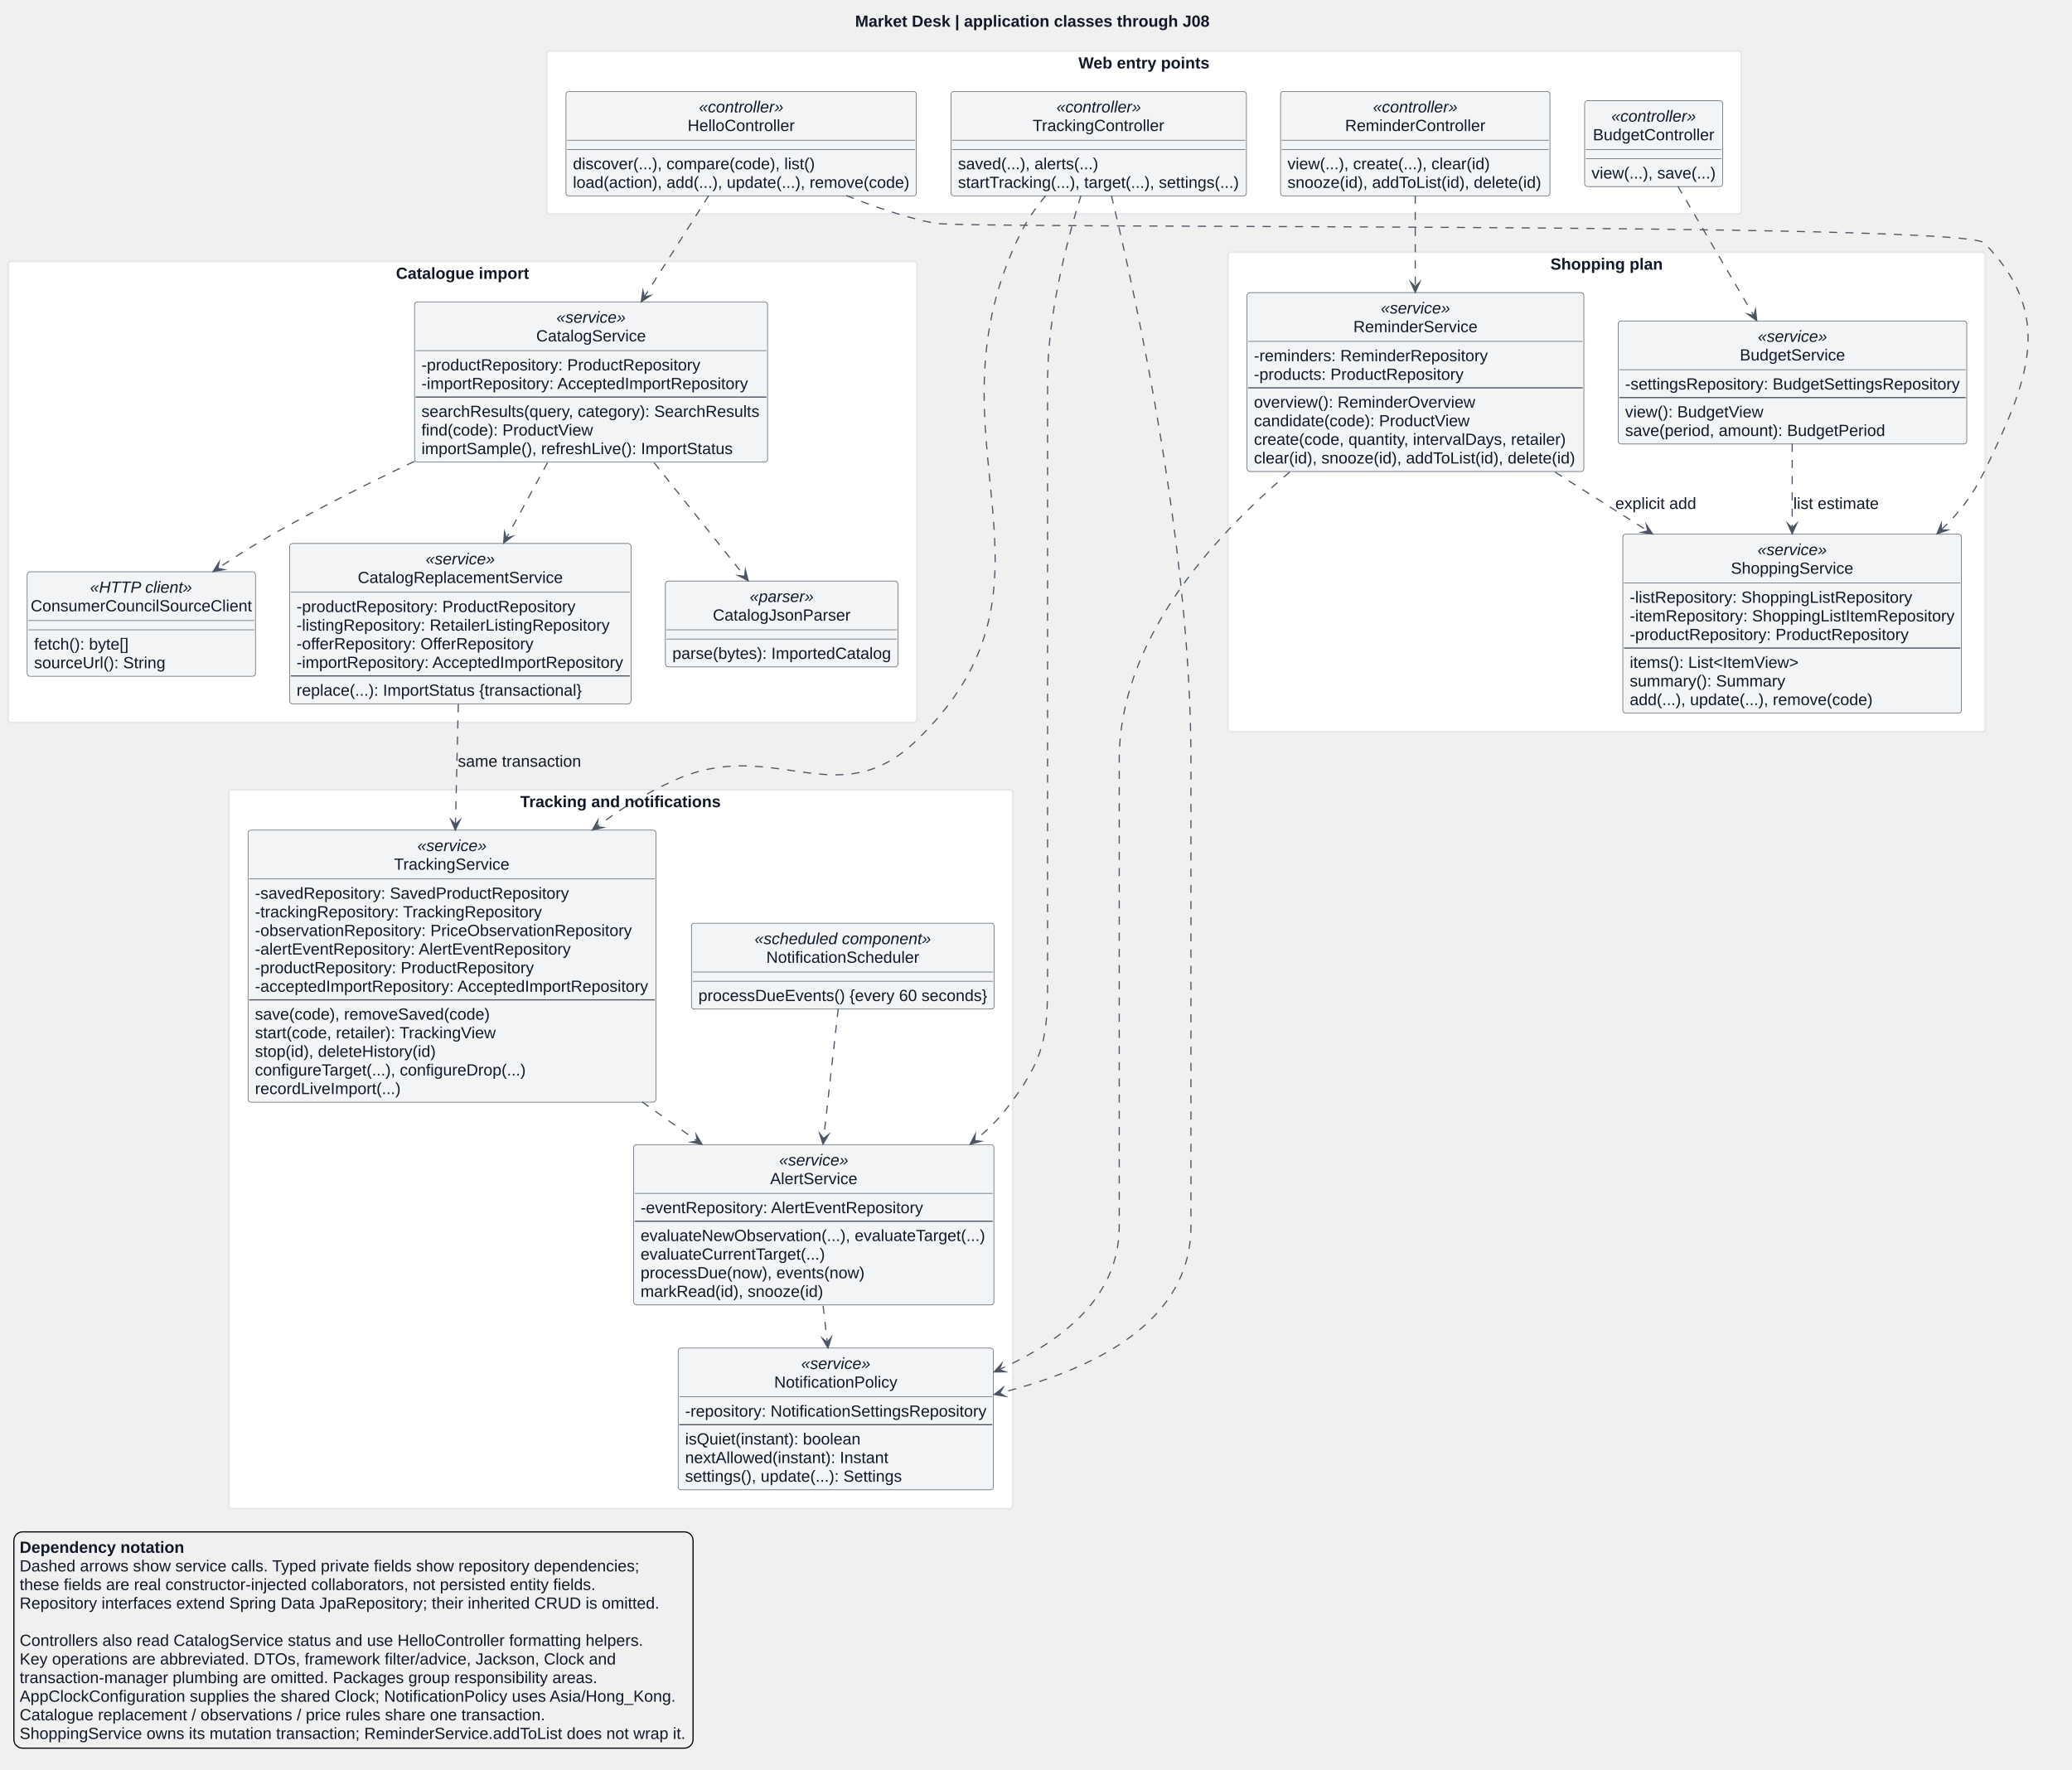
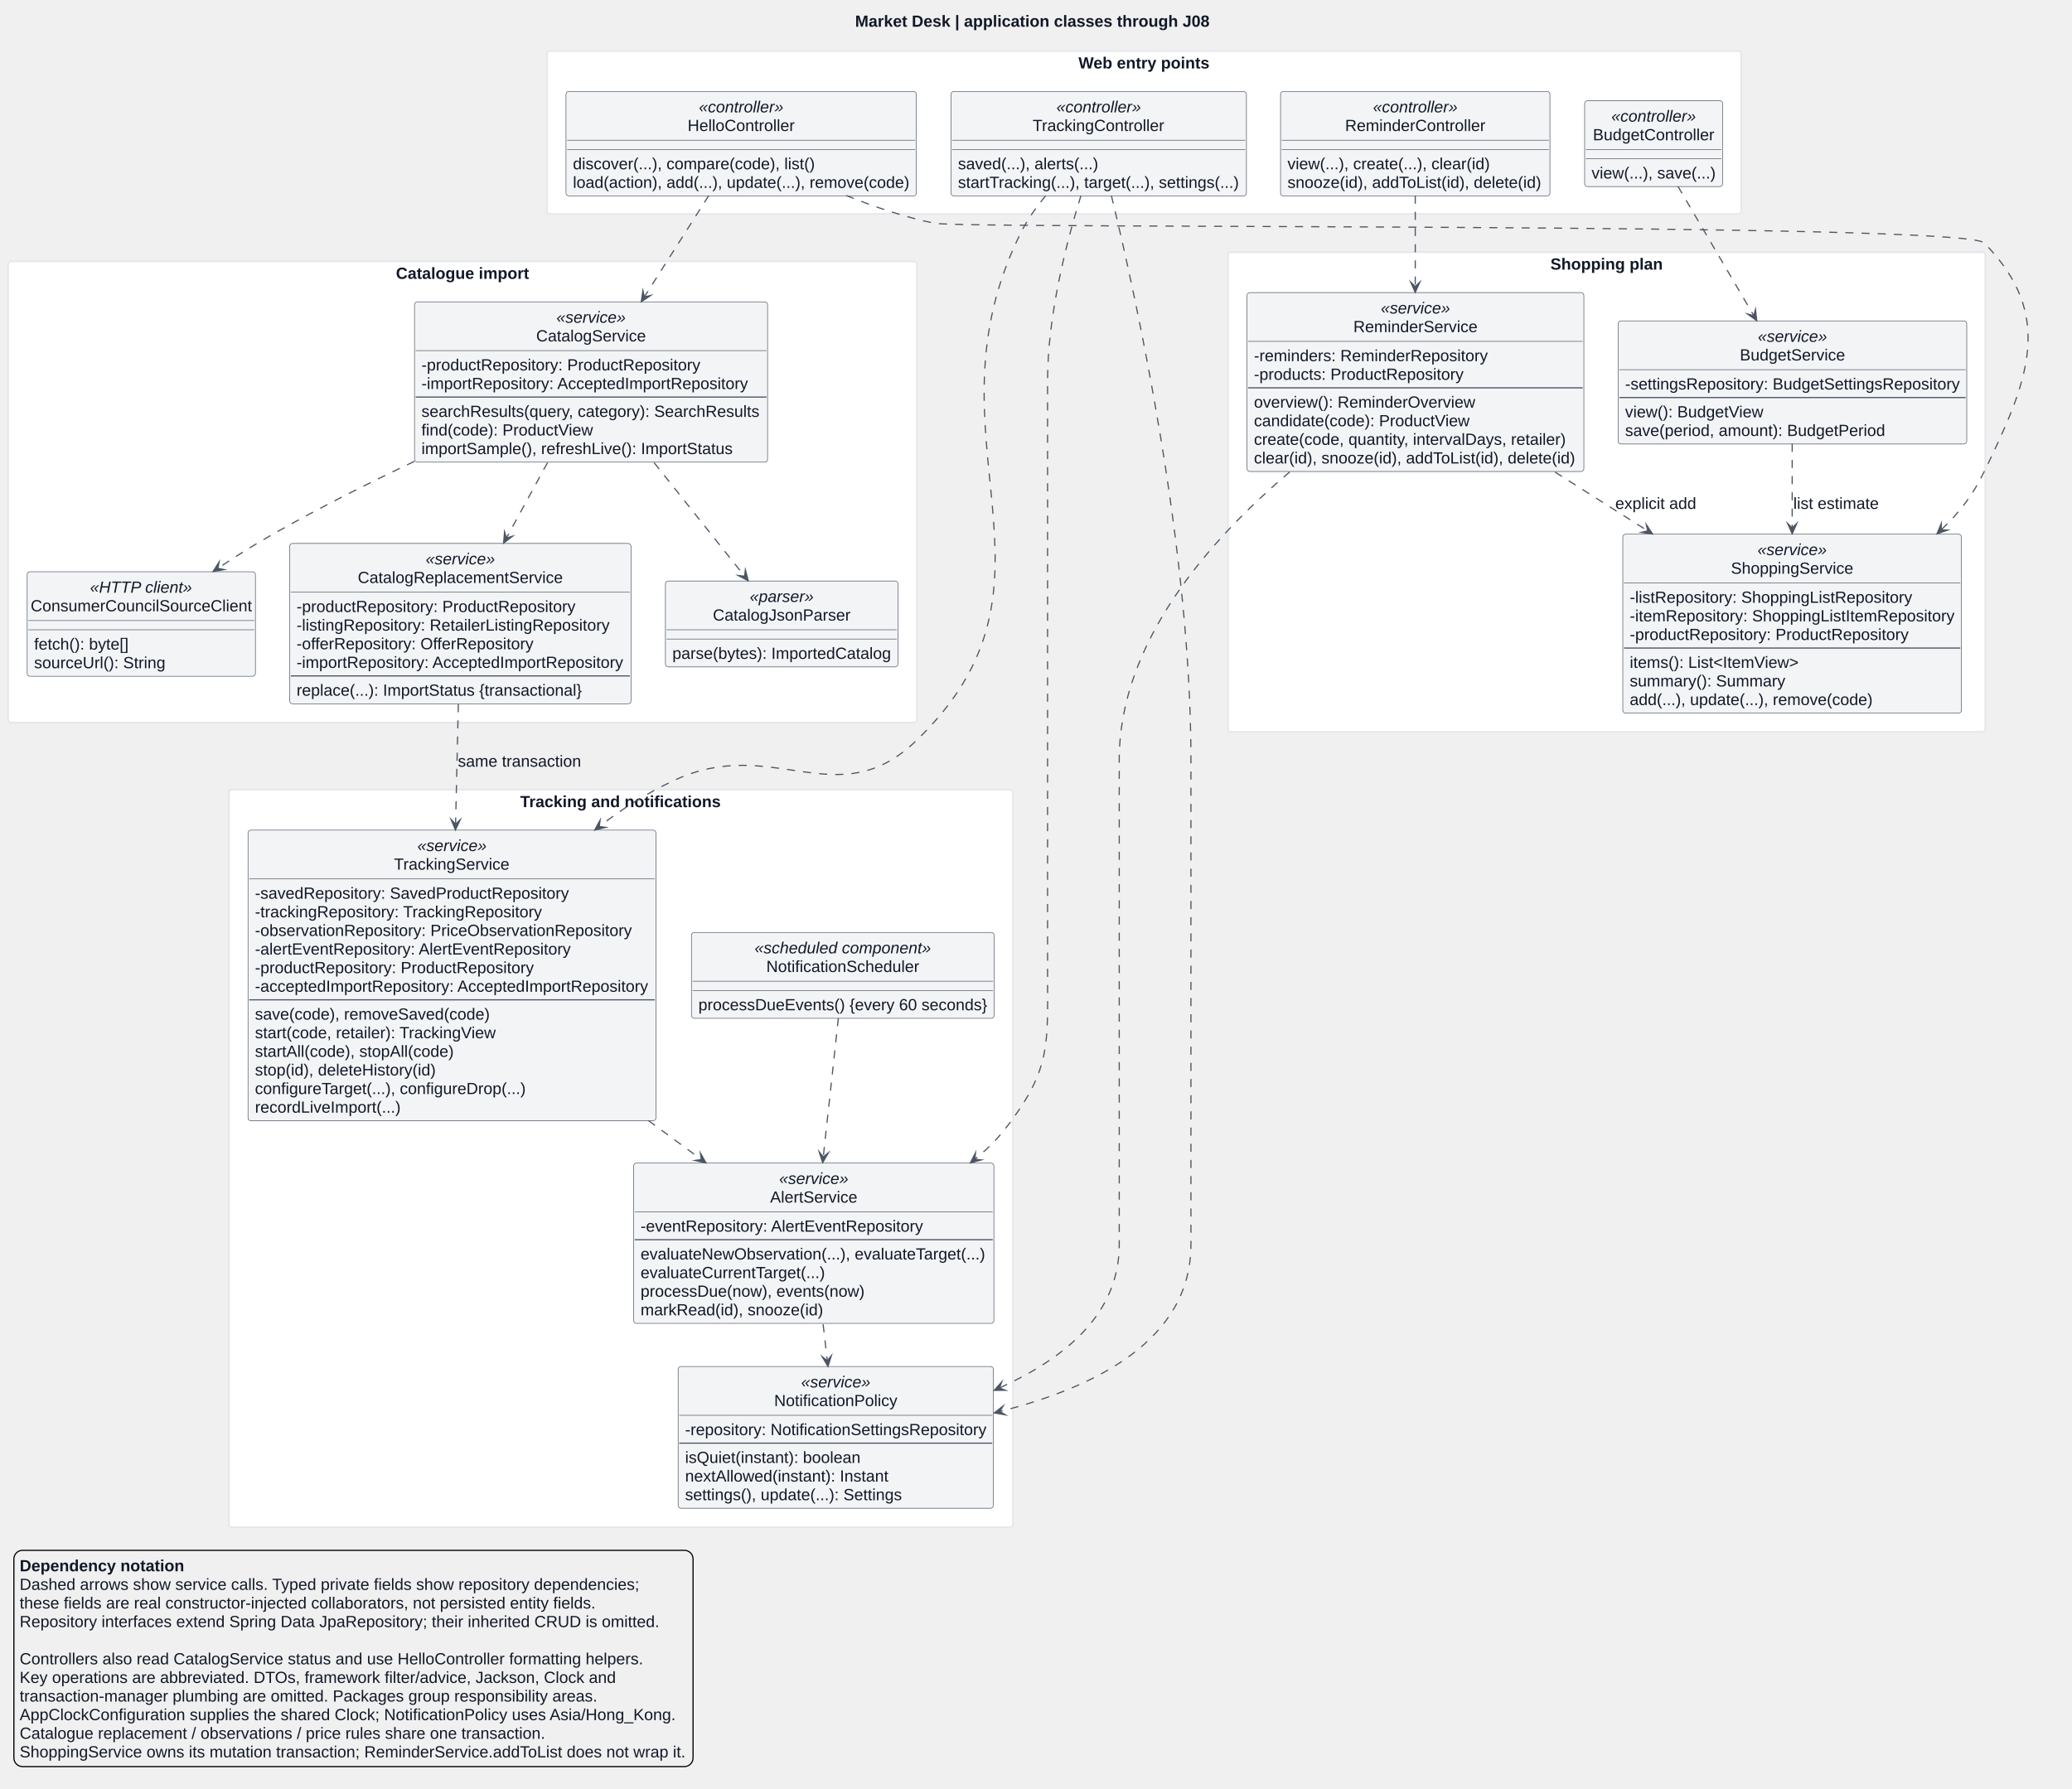
- <svg xmlns="http://www.w3.org/2000/svg" version="1.1" data-diagram-type="CLASS" style="width:1792px;height:1531px;background:#FFFFFF;" width="1792px" height="1531px" viewBox="0 0 1792 1531" zoomAndPan="magnify" preserveAspectRatio="none" contentStyleType="text/css">
+ <svg xmlns="http://www.w3.org/2000/svg" version="1.1" data-diagram-type="CLASS" style="width:1792px;height:1547px;background:#FFFFFF;" width="1792px" height="1547px" viewBox="0 0 1792 1547" zoomAndPan="magnify" preserveAspectRatio="none" contentStyleType="text/css">
  <defs />
  <g font-family="sans-serif" lengthAdjust="spacing">
    <g class="title" data-source-line="21">
      <text x="739.528" y="23.132" fill="#111827" font-size="14" textLength="306.585" font-weight="700" font-family="Arial">Market Desk | application classes through J08</text>
    </g>
    <g class="cluster" data-qualified-name="Web entry points" id="ent0001" data-source-line="23">
      <rect x="473" y="44.099" width="1033" height="141" fill="#FFF" style="stroke:#E5E7EB;stroke-width:1.5;" rx="2.5" ry="2.5" />
      <text x="932.721" y="59.23" fill="#111827" font-size="14" textLength="113.559" font-weight="700" font-family="Arial">Web entry points</text>
    </g>
    <g class="cluster" data-qualified-name="Catalogue import" id="ent0006" data-source-line="40">
      <rect x="7" y="226.099" width="786" height="399" fill="#FFF" style="stroke:#E5E7EB;stroke-width:1.5;" rx="2.5" ry="2.5" />
      <text x="342.441" y="241.23" fill="#111827" font-size="14" textLength="115.117" font-weight="700" font-family="Arial">Catalogue import</text>
    </g>
    <g class="cluster" data-qualified-name="Tracking and notifications" id="ent0011" data-source-line="65">
-       <rect x="198" y="683.099" width="678" height="622" fill="#FFF" style="stroke:#E5E7EB;stroke-width:1.5;" rx="2.5" ry="2.5" />
+       <rect x="198" y="683.099" width="678" height="638" fill="#FFF" style="stroke:#E5E7EB;stroke-width:1.5;" rx="2.5" ry="2.5" />
      <text x="449.879" y="698.23" fill="#111827" font-size="14" textLength="174.241" font-weight="700" font-family="Arial">Tracking and notifications</text>
    </g>
-     <g class="cluster" data-qualified-name="Shopping plan" id="ent0016" data-source-line="99">
+     <g class="cluster" data-qualified-name="Shopping plan" id="ent0016" data-source-line="100">
      <rect x="1062" y="218.099" width="655" height="415" fill="#FFF" style="stroke:#E5E7EB;stroke-width:1.5;" rx="2.5" ry="2.5" />
      <text x="1340.896" y="233.23" fill="#111827" font-size="14" textLength="97.207" font-weight="700" font-family="Arial">Shopping plan</text>
    </g>
    <g class="entity" data-qualified-name="Web entry points.HelloController" id="ent0002" data-source-line="24">
      <rect x="489.5" y="79.099" width="303.02" height="90.395" fill="#F3F4F6" style="stroke:#4B5563;stroke-width:0.5;" rx="2.5" ry="2.5" />
      <text x="604.434" y="97.23" fill="#111827" font-size="14" textLength="73.151" font-style="italic" font-family="Arial">«controller»</text>
      <text x="594.713" y="113.329" fill="#111827" font-size="14" textLength="92.593" font-family="Arial">HelloController</text>
      <line x1="490.5" y1="121.296" x2="791.52" y2="121.296" style="stroke:#4B5563;stroke-width:0.5;" />
      <line x1="490.5" y1="129.296" x2="791.52" y2="129.296" style="stroke:#4B5563;stroke-width:0.5;" />
      <text x="495.5" y="146.428" fill="#111827" font-size="14" textLength="209.269" font-family="Arial">discover(...), compare(code), list()</text>
      <text x="495.5" y="162.526" fill="#111827" font-size="14" textLength="291.02" font-family="Arial">load(action), add(...), update(...), remove(code)</text>
    </g>
    <g class="entity" data-qualified-name="Web entry points.TrackingController" id="ent0003" data-source-line="28">
      <rect x="822.5" y="79.099" width="255.496" height="90.395" fill="#F3F4F6" style="stroke:#4B5563;stroke-width:0.5;" rx="2.5" ry="2.5" />
      <text x="913.672" y="97.23" fill="#111827" font-size="14" textLength="73.151" font-style="italic" font-family="Arial">«controller»</text>
      <text x="893.062" y="113.329" fill="#111827" font-size="14" textLength="114.372" font-family="Arial">TrackingController</text>
      <line x1="823.5" y1="121.296" x2="1076.996" y2="121.296" style="stroke:#4B5563;stroke-width:0.5;" />
      <line x1="823.5" y1="129.296" x2="1076.996" y2="129.296" style="stroke:#4B5563;stroke-width:0.5;" />
      <text x="828.5" y="146.428" fill="#111827" font-size="14" textLength="121.358" font-family="Arial">saved(...), alerts(...)</text>
      <text x="828.5" y="162.526" fill="#111827" font-size="14" textLength="243.496" font-family="Arial">startTracking(...), target(...), settings(...)</text>
    </g>
    <g class="entity" data-qualified-name="Web entry points.BudgetController" id="ent0004" data-source-line="32">
      <rect x="1370.5" y="87.099" width="119.345" height="74.296" fill="#F3F4F6" style="stroke:#4B5563;stroke-width:0.5;" rx="2.5" ry="2.5" />
      <text x="1393.597" y="105.23" fill="#111827" font-size="14" textLength="73.151" font-style="italic" font-family="Arial">«controller»</text>
      <text x="1377.642" y="121.329" fill="#111827" font-size="14" textLength="105.062" font-family="Arial">BudgetController</text>
      <line x1="1371.5" y1="129.296" x2="1488.845" y2="129.296" style="stroke:#4B5563;stroke-width:0.5;" />
      <line x1="1371.5" y1="137.296" x2="1488.845" y2="137.296" style="stroke:#4B5563;stroke-width:0.5;" />
      <text x="1376.5" y="154.428" fill="#111827" font-size="14" textLength="107.345" font-family="Arial">view(...), save(...)</text>
    </g>
    <g class="entity" data-qualified-name="Web entry points.ReminderController" id="ent0005" data-source-line="35">
      <rect x="1107.5" y="79.099" width="232.992" height="90.395" fill="#F3F4F6" style="stroke:#4B5563;stroke-width:0.5;" rx="2.5" ry="2.5" />
      <text x="1187.42" y="97.23" fill="#111827" font-size="14" textLength="73.151" font-style="italic" font-family="Arial">«controller»</text>
      <text x="1163.307" y="113.329" fill="#111827" font-size="14" textLength="121.379" font-family="Arial">ReminderController</text>
      <line x1="1108.5" y1="121.296" x2="1339.492" y2="121.296" style="stroke:#4B5563;stroke-width:0.5;" />
      <line x1="1108.5" y1="129.296" x2="1339.492" y2="129.296" style="stroke:#4B5563;stroke-width:0.5;" />
      <text x="1113.5" y="146.428" fill="#111827" font-size="14" textLength="175.027" font-family="Arial">view(...), create(...), clear(id)</text>
      <text x="1113.5" y="162.526" fill="#111827" font-size="14" textLength="220.992" font-family="Arial">snooze(id), addToList(id), delete(id)</text>
    </g>
    <g class="entity" data-qualified-name="Catalogue import.CatalogService" id="ent0007" data-source-line="41">
      <rect x="358.5" y="261.099" width="305.344" height="138.69" fill="#F3F4F6" style="stroke:#4B5563;stroke-width:0.5;" rx="2.5" ry="2.5" />
      <text x="481.213" y="279.23" fill="#111827" font-size="14" textLength="59.917" font-style="italic" font-family="Arial">«service»</text>
      <text x="463.703" y="295.329" fill="#111827" font-size="14" textLength="94.938" font-family="Arial">CatalogService</text>
      <line x1="359.5" y1="303.296" x2="662.844" y2="303.296" style="stroke:#4B5563;stroke-width:0.5;" />
      <text x="364.5" y="320.428" fill="#111827" font-size="14" textLength="241.22" font-family="Arial">-productRepository: ProductRepository</text>
      <text x="364.5" y="336.526" fill="#111827" font-size="14" textLength="283.22" font-family="Arial">-importRepository: AcceptedImportRepository</text>
      <line x1="359.5" y1="343.493" x2="662.844" y2="343.493" style="stroke:#4B5563;stroke-width:1;" />
      <text x="364.5" y="360.625" fill="#111827" font-size="14" textLength="293.344" font-family="Arial">searchResults(query, category): SearchResults</text>
      <text x="364.5" y="376.724" fill="#111827" font-size="14" textLength="148.627" font-family="Arial">find(code): ProductView</text>
      <text x="364.5" y="392.822" fill="#111827" font-size="14" textLength="269.192" font-family="Arial">importSample(), refreshLive(): ImportStatus</text>
    </g>
    <g class="entity" data-qualified-name="Catalogue import.CatalogJsonParser" id="ent0008" data-source-line="49">
      <rect x="575.5" y="502.599" width="201.089" height="74.296" fill="#F3F4F6" style="stroke:#4B5563;stroke-width:0.5;" rx="2.5" ry="2.5" />
      <text x="648.417" y="520.73" fill="#111827" font-size="14" textLength="55.255" font-style="italic" font-family="Arial">«parser»</text>
      <text x="616.514" y="536.829" fill="#111827" font-size="14" textLength="119.062" font-family="Arial">CatalogJsonParser</text>
      <line x1="576.5" y1="544.796" x2="775.589" y2="544.796" style="stroke:#4B5563;stroke-width:0.5;" />
      <line x1="576.5" y1="552.796" x2="775.589" y2="552.796" style="stroke:#4B5563;stroke-width:0.5;" />
      <text x="581.5" y="569.928" fill="#111827" font-size="14" textLength="189.089" font-family="Arial">parse(bytes): ImportedCatalog</text>
    </g>
    <g class="entity" data-qualified-name="Catalogue import.ConsumerCouncilSourceClient" id="ent0009" data-source-line="52">
      <rect x="23.5" y="494.599" width="197.42" height="90.395" fill="#F3F4F6" style="stroke:#4B5563;stroke-width:0.5;" rx="2.5" ry="2.5" />
      <text x="77.862" y="512.73" fill="#111827" font-size="14" textLength="88.696" font-style="italic" font-family="Arial">«HTTP client»</text>
      <text x="26.5" y="528.829" fill="#111827" font-size="14" textLength="191.42" font-family="Arial">ConsumerCouncilSourceClient</text>
      <line x1="24.5" y1="536.796" x2="219.92" y2="536.796" style="stroke:#4B5563;stroke-width:0.5;" />
      <line x1="24.5" y1="544.796" x2="219.92" y2="544.796" style="stroke:#4B5563;stroke-width:0.5;" />
      <text x="29.5" y="561.928" fill="#111827" font-size="14" textLength="81.696" font-family="Arial">fetch(): byte[]</text>
      <text x="29.5" y="578.026" fill="#111827" font-size="14" textLength="113.579" font-family="Arial">sourceUrl(): String</text>
    </g>
    <g class="entity" data-qualified-name="Catalogue import.CatalogReplacementService" id="ent0010" data-source-line="56">
      <rect x="250.5" y="470.099" width="295.22" height="138.69" fill="#F3F4F6" style="stroke:#4B5563;stroke-width:0.5;" rx="2.5" ry="2.5" />
      <text x="368.151" y="488.23" fill="#111827" font-size="14" textLength="59.917" font-style="italic" font-family="Arial">«service»</text>
      <text x="309.396" y="504.329" fill="#111827" font-size="14" textLength="177.427" font-family="Arial">CatalogReplacementService</text>
      <line x1="251.5" y1="512.296" x2="544.72" y2="512.296" style="stroke:#4B5563;stroke-width:0.5;" />
      <text x="256.5" y="529.428" fill="#111827" font-size="14" textLength="241.22" font-family="Arial">-productRepository: ProductRepository</text>
      <text x="256.5" y="545.526" fill="#111827" font-size="14" textLength="270.778" font-family="Arial">-listingRepository: RetailerListingRepository</text>
      <text x="256.5" y="561.625" fill="#111827" font-size="14" textLength="205.406" font-family="Arial">-offerRepository: OfferRepository</text>
      <text x="256.5" y="577.724" fill="#111827" font-size="14" textLength="283.22" font-family="Arial">-importRepository: AcceptedImportRepository</text>
      <line x1="251.5" y1="584.69" x2="544.72" y2="584.69" style="stroke:#4B5563;stroke-width:1;" />
      <text x="256.5" y="601.822" fill="#111827" font-size="14" textLength="246.675" font-family="Arial">replace(...): ImportStatus {transactional}</text>
    </g>
    <g class="entity" data-qualified-name="Tracking and notifications.TrackingService" id="ent0012" data-source-line="66">
-       <rect x="214.5" y="718.099" width="352.819" height="235.282" fill="#F3F4F6" style="stroke:#4B5563;stroke-width:0.5;" rx="2.5" ry="2.5" />
+       <rect x="214.5" y="718.099" width="352.819" height="251.381" fill="#F3F4F6" style="stroke:#4B5563;stroke-width:0.5;" rx="2.5" ry="2.5" />
      <text x="360.951" y="736.23" fill="#111827" font-size="14" textLength="59.917" font-style="italic" font-family="Arial">«service»</text>
      <text x="340.727" y="752.329" fill="#111827" font-size="14" textLength="100.365" font-family="Arial">TrackingService</text>
      <line x1="215.5" y1="760.296" x2="566.319" y2="760.296" style="stroke:#4B5563;stroke-width:0.5;" />
      <text x="220.5" y="777.428" fill="#111827" font-size="14" textLength="271.578" font-family="Arial">-savedRepository: SavedProductRepository</text>
      <text x="220.5" y="793.526" fill="#111827" font-size="14" textLength="248.979" font-family="Arial">-trackingRepository: TrackingRepository</text>
      <text x="220.5" y="809.625" fill="#111827" font-size="14" textLength="326.033" font-family="Arial">-observationRepository: PriceObservationRepository</text>
      <text x="220.5" y="825.724" fill="#111827" font-size="14" textLength="273.896" font-family="Arial">-alertEventRepository: AlertEventRepository</text>
      <text x="220.5" y="841.822" fill="#111827" font-size="14" textLength="241.22" font-family="Arial">-productRepository: ProductRepository</text>
      <text x="220.5" y="857.921" fill="#111827" font-size="14" textLength="340.819" font-family="Arial">-acceptedImportRepository: AcceptedImportRepository</text>
      <line x1="215.5" y1="864.888" x2="566.319" y2="864.888" style="stroke:#4B5563;stroke-width:1;" />
      <text x="220.5" y="882.02" fill="#111827" font-size="14" textLength="203.096" font-family="Arial">save(code), removeSaved(code)</text>
      <text x="220.5" y="898.118" fill="#111827" font-size="14" textLength="209.289" font-family="Arial">start(code, retailer): TrackingView</text>
-       <text x="220.5" y="914.217" fill="#111827" font-size="14" textLength="156.386" font-family="Arial">stop(id), deleteHistory(id)</text>
-       <text x="220.5" y="930.315" fill="#111827" font-size="14" textLength="235.758" font-family="Arial">configureTarget(...), configureDrop(...)</text>
-       <text x="220.5" y="946.414" fill="#111827" font-size="14" textLength="126.034" font-family="Arial">recordLiveImport(...)</text>
-     </g>
-     <g class="entity" data-qualified-name="Tracking and notifications.AlertService" id="ent0013" data-source-line="80">
-       <rect x="548" y="990.099" width="311.578" height="138.69" fill="#F3F4F6" style="stroke:#4B5563;stroke-width:0.5;" rx="2.5" ry="2.5" />
-       <text x="673.831" y="1008.23" fill="#111827" font-size="14" textLength="59.917" font-style="italic" font-family="Arial">«service»</text>
-       <text x="666.055" y="1024.329" fill="#111827" font-size="14" textLength="75.469" font-family="Arial">AlertService</text>
-       <line x1="549" y1="1032.296" x2="858.578" y2="1032.296" style="stroke:#4B5563;stroke-width:0.5;" />
-       <text x="554" y="1049.428" fill="#111827" font-size="14" textLength="245.109" font-family="Arial">-eventRepository: AlertEventRepository</text>
-       <line x1="549" y1="1056.395" x2="858.578" y2="1056.395" style="stroke:#4B5563;stroke-width:1;" />
-       <text x="554" y="1073.526" fill="#111827" font-size="14" textLength="299.578" font-family="Arial">evaluateNewObservation(...), evaluateTarget(...)</text>
-       <text x="554" y="1089.625" fill="#111827" font-size="14" textLength="161.068" font-family="Arial">evaluateCurrentTarget(...)</text>
-       <text x="554" y="1105.724" fill="#111827" font-size="14" textLength="193.744" font-family="Arial">processDue(now), events(now)</text>
-       <text x="554" y="1121.822" fill="#111827" font-size="14" textLength="157.944" font-family="Arial">markRead(id), snooze(id)</text>
-     </g>
-     <g class="entity" data-qualified-name="Tracking and notifications.NotificationPolicy" id="ent0014" data-source-line="88">
-       <rect x="586.5" y="1166.099" width="272.668" height="122.592" fill="#F3F4F6" style="stroke:#4B5563;stroke-width:0.5;" rx="2.5" ry="2.5" />
-       <text x="692.875" y="1184.23" fill="#111827" font-size="14" textLength="59.917" font-style="italic" font-family="Arial">«service»</text>
-       <text x="669.534" y="1200.329" fill="#111827" font-size="14" textLength="106.6" font-family="Arial">NotificationPolicy</text>
-       <line x1="587.5" y1="1208.296" x2="858.168" y2="1208.296" style="stroke:#4B5563;stroke-width:0.5;" />
-       <text x="592.5" y="1225.428" fill="#111827" font-size="14" textLength="260.668" font-family="Arial">-repository: NotificationSettingsRepository</text>
-       <line x1="587.5" y1="1232.395" x2="858.168" y2="1232.395" style="stroke:#4B5563;stroke-width:1;" />
-       <text x="592.5" y="1249.526" fill="#111827" font-size="14" textLength="151.751" font-family="Arial">isQuiet(instant): boolean</text>
-       <text x="592.5" y="1265.625" fill="#111827" font-size="14" textLength="175.868" font-family="Arial">nextAllowed(instant): Instant</text>
-       <text x="592.5" y="1281.724" fill="#111827" font-size="14" textLength="187.53" font-family="Arial">settings(), update(...): Settings</text>
-     </g>
-     <g class="entity" data-qualified-name="Tracking and notifications.NotificationScheduler" id="ent0015" data-source-line="95">
-       <rect x="598" y="798.599" width="261.799" height="74.296" fill="#F3F4F6" style="stroke:#4B5563;stroke-width:0.5;" rx="2.5" ry="2.5" />
-       <text x="652.621" y="816.73" fill="#111827" font-size="14" textLength="152.558" font-style="italic" font-family="Arial">«scheduled component»</text>
-       <text x="662.751" y="832.829" fill="#111827" font-size="14" textLength="132.296" font-family="Arial">NotificationScheduler</text>
-       <line x1="599" y1="840.796" x2="858.799" y2="840.796" style="stroke:#4B5563;stroke-width:0.5;" />
+       <text x="220.5" y="914.217" fill="#111827" font-size="14" textLength="171.951" font-family="Arial">startAll(code), stopAll(code)</text>
+       <text x="220.5" y="930.315" fill="#111827" font-size="14" textLength="156.386" font-family="Arial">stop(id), deleteHistory(id)</text>
+       <text x="220.5" y="946.414" fill="#111827" font-size="14" textLength="235.758" font-family="Arial">configureTarget(...), configureDrop(...)</text>
+       <text x="220.5" y="962.513" fill="#111827" font-size="14" textLength="126.034" font-family="Arial">recordLiveImport(...)</text>
+     </g>
+     <g class="entity" data-qualified-name="Tracking and notifications.AlertService" id="ent0013" data-source-line="81">
+       <rect x="548" y="1006.099" width="311.578" height="138.69" fill="#F3F4F6" style="stroke:#4B5563;stroke-width:0.5;" rx="2.5" ry="2.5" />
+       <text x="673.831" y="1024.23" fill="#111827" font-size="14" textLength="59.917" font-style="italic" font-family="Arial">«service»</text>
+       <text x="666.055" y="1040.329" fill="#111827" font-size="14" textLength="75.469" font-family="Arial">AlertService</text>
+       <line x1="549" y1="1048.296" x2="858.578" y2="1048.296" style="stroke:#4B5563;stroke-width:0.5;" />
+       <text x="554" y="1065.428" fill="#111827" font-size="14" textLength="245.109" font-family="Arial">-eventRepository: AlertEventRepository</text>
+       <line x1="549" y1="1072.395" x2="858.578" y2="1072.395" style="stroke:#4B5563;stroke-width:1;" />
+       <text x="554" y="1089.526" fill="#111827" font-size="14" textLength="299.578" font-family="Arial">evaluateNewObservation(...), evaluateTarget(...)</text>
+       <text x="554" y="1105.625" fill="#111827" font-size="14" textLength="161.068" font-family="Arial">evaluateCurrentTarget(...)</text>
+       <text x="554" y="1121.724" fill="#111827" font-size="14" textLength="193.744" font-family="Arial">processDue(now), events(now)</text>
+       <text x="554" y="1137.822" fill="#111827" font-size="14" textLength="157.944" font-family="Arial">markRead(id), snooze(id)</text>
+     </g>
+     <g class="entity" data-qualified-name="Tracking and notifications.NotificationPolicy" id="ent0014" data-source-line="89">
+       <rect x="586.5" y="1182.099" width="272.668" height="122.592" fill="#F3F4F6" style="stroke:#4B5563;stroke-width:0.5;" rx="2.5" ry="2.5" />
+       <text x="692.875" y="1200.23" fill="#111827" font-size="14" textLength="59.917" font-style="italic" font-family="Arial">«service»</text>
+       <text x="669.534" y="1216.329" fill="#111827" font-size="14" textLength="106.6" font-family="Arial">NotificationPolicy</text>
+       <line x1="587.5" y1="1224.296" x2="858.168" y2="1224.296" style="stroke:#4B5563;stroke-width:0.5;" />
+       <text x="592.5" y="1241.428" fill="#111827" font-size="14" textLength="260.668" font-family="Arial">-repository: NotificationSettingsRepository</text>
+       <line x1="587.5" y1="1248.395" x2="858.168" y2="1248.395" style="stroke:#4B5563;stroke-width:1;" />
+       <text x="592.5" y="1265.526" fill="#111827" font-size="14" textLength="151.751" font-family="Arial">isQuiet(instant): boolean</text>
+       <text x="592.5" y="1281.625" fill="#111827" font-size="14" textLength="175.868" font-family="Arial">nextAllowed(instant): Instant</text>
+       <text x="592.5" y="1297.724" fill="#111827" font-size="14" textLength="187.53" font-family="Arial">settings(), update(...): Settings</text>
+     </g>
+     <g class="entity" data-qualified-name="Tracking and notifications.NotificationScheduler" id="ent0015" data-source-line="96">
+       <rect x="598" y="806.599" width="261.799" height="74.296" fill="#F3F4F6" style="stroke:#4B5563;stroke-width:0.5;" rx="2.5" ry="2.5" />
+       <text x="652.621" y="824.73" fill="#111827" font-size="14" textLength="152.558" font-style="italic" font-family="Arial">«scheduled component»</text>
+       <text x="662.751" y="840.829" fill="#111827" font-size="14" textLength="132.296" font-family="Arial">NotificationScheduler</text>
      <line x1="599" y1="848.796" x2="858.799" y2="848.796" style="stroke:#4B5563;stroke-width:0.5;" />
-       <text x="604" y="865.928" fill="#111827" font-size="14" textLength="249.799" font-family="Arial">processDueEvents() {every 60 seconds}</text>
-     </g>
-     <g class="entity" data-qualified-name="Shopping plan.ShoppingService" id="ent0017" data-source-line="100">
+       <line x1="599" y1="856.796" x2="858.799" y2="856.796" style="stroke:#4B5563;stroke-width:0.5;" />
+       <text x="604" y="873.928" fill="#111827" font-size="14" textLength="249.799" font-family="Arial">processDueEvents() {every 60 seconds}</text>
+     </g>
+     <g class="entity" data-qualified-name="Shopping plan.ShoppingService" id="ent0017" data-source-line="101">
      <rect x="1403.5" y="462.099" width="292.902" height="154.789" fill="#F3F4F6" style="stroke:#4B5563;stroke-width:0.5;" rx="2.5" ry="2.5" />
      <text x="1519.993" y="480.23" fill="#111827" font-size="14" textLength="59.917" font-style="italic" font-family="Arial">«service»</text>
      <text x="1497.027" y="496.329" fill="#111827" font-size="14" textLength="105.848" font-family="Arial">ShoppingService</text>
      <line x1="1404.5" y1="504.296" x2="1695.402" y2="504.296" style="stroke:#4B5563;stroke-width:0.5;" />
      <text x="1409.5" y="521.428" fill="#111827" font-size="14" textLength="244.337" font-family="Arial">-listRepository: ShoppingListRepository</text>
      <text x="1409.5" y="537.526" fill="#111827" font-size="14" textLength="280.902" font-family="Arial">-itemRepository: ShoppingListItemRepository</text>
      <text x="1409.5" y="553.625" fill="#111827" font-size="14" textLength="241.22" font-family="Arial">-productRepository: ProductRepository</text>
      <line x1="1404.5" y1="560.592" x2="1695.402" y2="560.592" style="stroke:#4B5563;stroke-width:1;" />
      <text x="1409.5" y="577.724" fill="#111827" font-size="14" textLength="146.262" font-family="Arial">items(): List&lt;ItemView&gt;</text>
      <text x="1409.5" y="593.822" fill="#111827" font-size="14" textLength="134.559" font-family="Arial">summary(): Summary</text>
      <text x="1409.5" y="609.921" fill="#111827" font-size="14" textLength="210.089" font-family="Arial">add(...), update(...), remove(code)</text>
    </g>
-     <g class="entity" data-qualified-name="Shopping plan.BudgetService" id="ent0018" data-source-line="109">
+     <g class="entity" data-qualified-name="Shopping plan.BudgetService" id="ent0018" data-source-line="110">
      <rect x="1399.5" y="277.599" width="301.481" height="106.493" fill="#F3F4F6" style="stroke:#4B5563;stroke-width:0.5;" rx="2.5" ry="2.5" />
      <text x="1520.282" y="295.73" fill="#111827" font-size="14" textLength="59.917" font-style="italic" font-family="Arial">«service»</text>
      <text x="1504.713" y="311.829" fill="#111827" font-size="14" textLength="91.055" font-family="Arial">BudgetService</text>
      <line x1="1400.5" y1="319.796" x2="1699.981" y2="319.796" style="stroke:#4B5563;stroke-width:0.5;" />
      <text x="1405.5" y="336.928" fill="#111827" font-size="14" textLength="289.481" font-family="Arial">-settingsRepository: BudgetSettingsRepository</text>
      <line x1="1400.5" y1="343.895" x2="1699.981" y2="343.895" style="stroke:#4B5563;stroke-width:1;" />
      <text x="1405.5" y="361.026" fill="#111827" font-size="14" textLength="119.827" font-family="Arial">view(): BudgetView</text>
      <text x="1405.5" y="377.125" fill="#111827" font-size="14" textLength="224.909" font-family="Arial">save(period, amount): BudgetPeriod</text>
    </g>
-     <g class="entity" data-qualified-name="Shopping plan.ReminderService" id="ent0019" data-source-line="115">
+     <g class="entity" data-qualified-name="Shopping plan.ReminderService" id="ent0019" data-source-line="116">
      <rect x="1078.5" y="253.099" width="291.337" height="154.789" fill="#F3F4F6" style="stroke:#4B5563;stroke-width:0.5;" rx="2.5" ry="2.5" />
      <text x="1194.21" y="271.23" fill="#111827" font-size="14" textLength="59.917" font-style="italic" font-family="Arial">«service»</text>
      <text x="1170.482" y="287.329" fill="#111827" font-size="14" textLength="107.372" font-family="Arial">ReminderService</text>
      <line x1="1079.5" y1="295.296" x2="1368.837" y2="295.296" style="stroke:#4B5563;stroke-width:0.5;" />
      <text x="1084.5" y="312.428" fill="#111827" font-size="14" textLength="202.289" font-family="Arial">-reminders: ReminderRepository</text>
      <text x="1084.5" y="328.526" fill="#111827" font-size="14" textLength="181.303" font-family="Arial">-products: ProductRepository</text>
      <line x1="1079.5" y1="335.493" x2="1368.837" y2="335.493" style="stroke:#4B5563;stroke-width:1;" />
      <text x="1084.5" y="352.625" fill="#111827" font-size="14" textLength="191.379" font-family="Arial">overview(): ReminderOverview</text>
      <text x="1084.5" y="368.724" fill="#111827" font-size="14" textLength="186.771" font-family="Arial">candidate(code): ProductView</text>
      <text x="1084.5" y="384.822" fill="#111827" font-size="14" textLength="270.785" font-family="Arial">create(code, quantity, intervalDays, retailer)</text>
      <text x="1084.5" y="400.921" fill="#111827" font-size="14" textLength="279.337" font-family="Arial">clear(id), snooze(id), addToList(id), delete(id)</text>
    </g>
-     <g class="link" data-entity-1="ent0002" data-entity-2="ent0007" id="lnk20" data-source-line="126" data-link-type="dependency">
-       <path d="M612.95,169.219 C595.93,195.989 576.531,226.498 557.281,256.798" style="stroke:#4B5563;stroke-width:1;stroke-dasharray:7,7;" fill="none" id="HelloController-to-CatalogService" codeLine="126" />
+     <g class="link" data-entity-1="ent0002" data-entity-2="ent0007" id="lnk20" data-source-line="127" data-link-type="dependency">
+       <path d="M612.95,169.219 C595.93,195.989 576.531,226.498 557.281,256.798" style="stroke:#4B5563;stroke-width:1;stroke-dasharray:7,7;" fill="none" id="HelloController-to-CatalogService" codeLine="127" />
      <polygon points="554.6,261.019,562.802,255.567,557.281,256.798,556.05,251.277,554.6,261.019" fill="#4B5563" style="stroke:#4B5563;stroke-width:1;stroke-linejoin:miter;stroke-miterlimit:10;" />
    </g>
-     <g class="link" data-entity-1="ent0002" data-entity-2="ent0017" id="lnk21" data-source-line="127" data-link-type="dependency">
-       <path d="M731.85,169.119 C756.05,178.879 782.55,187.869 808,193.099 C832.71,198.179 1698.33,192.099 1716,210.099 C1777.64,272.909 1754.46,328.949 1716,408.099 C1706.23,428.209 1695.315,442.704 1678.835,458.364" style="stroke:#4B5563;stroke-width:1;stroke-dasharray:7,7;" fill="none" id="HelloController-to-ShoppingService" codeLine="127" />
+     <g class="link" data-entity-1="ent0002" data-entity-2="ent0017" id="lnk21" data-source-line="128" data-link-type="dependency">
+       <path d="M731.85,169.119 C756.05,178.879 782.55,187.869 808,193.099 C832.71,198.179 1698.33,192.099 1716,210.099 C1777.64,272.909 1754.46,328.949 1716,408.099 C1706.23,428.209 1695.315,442.704 1678.835,458.364" style="stroke:#4B5563;stroke-width:1;stroke-dasharray:7,7;" fill="none" id="HelloController-to-ShoppingService" codeLine="128" />
      <polygon points="1675.21,461.809,1684.49,458.509,1678.835,458.364,1678.979,452.709,1675.21,461.809" fill="#4B5563" style="stroke:#4B5563;stroke-width:1;stroke-linejoin:miter;stroke-miterlimit:10;" />
    </g>
-     <g class="link" data-entity-1="ent0003" data-entity-2="ent0012" id="lnk22" data-source-line="128" data-link-type="dependency">
-       <path d="M904.35,169.299 C896.22,179.109 888.58,189.929 883,201.099 C793.77,379.749 936.19,502.939 792,641.099 C724.05,706.209 668.65,636.109 583,675.099 C558.45,686.279 538.488,698.46 516.278,715.02" style="stroke:#4B5563;stroke-width:1;stroke-dasharray:7,7;" fill="none" id="TrackingController-to-TrackingService" codeLine="128" />
-       <polygon points="512.27,718.009,521.876,715.836,516.278,715.02,517.094,709.422,512.27,718.009" fill="#4B5563" style="stroke:#4B5563;stroke-width:1;stroke-linejoin:miter;stroke-miterlimit:10;" />
-     </g>
-     <g class="link" data-entity-1="ent0003" data-entity-2="ent0013" id="lnk23" data-source-line="129" data-link-type="dependency">
-       <path d="M934.86,169.189 C922.13,210.219 906,273.309 906,329.599 C906,329.599 906,329.599 906,836.599 C906,890.179 906.96,910.089 875,953.099 C864.91,966.679 856.389,975.757 842.909,986.647" style="stroke:#4B5563;stroke-width:1;stroke-dasharray:7,7;" fill="none" id="TrackingController-to-AlertService" codeLine="129" />
-       <polygon points="839.02,989.789,848.535,987.244,842.909,986.647,843.507,981.021,839.02,989.789" fill="#4B5563" style="stroke:#4B5563;stroke-width:1;stroke-linejoin:miter;stroke-miterlimit:10;" />
-     </g>
-     <g class="link" data-entity-1="ent0003" data-entity-2="ent0014" id="lnk24" data-source-line="130" data-link-type="dependency">
-       <path d="M961.21,169.249 C983.23,259.989 1030,474.269 1030,657.099 C1030,657.099 1030,657.099 1030,1060.599 C1030,1143.759 946.606,1184.238 864.736,1205.028" style="stroke:#4B5563;stroke-width:1;stroke-dasharray:7,7;" fill="none" id="TrackingController-to-NotificationPolicy" codeLine="130" />
-       <polygon points="859.89,1206.259,869.598,1207.92,864.736,1205.028,867.629,1200.167,859.89,1206.259" fill="#4B5563" style="stroke:#4B5563;stroke-width:1;stroke-linejoin:miter;stroke-miterlimit:10;" />
-     </g>
-     <g class="link" data-entity-1="ent0004" data-entity-2="ent0018" id="lnk25" data-source-line="131" data-link-type="dependency">
-       <path d="M1451.18,161.189 C1470.08,193.409 1495.469,236.676 1516.819,273.056" style="stroke:#4B5563;stroke-width:1;stroke-dasharray:7,7;" fill="none" id="BudgetController-to-BudgetService" codeLine="131" />
+     <g class="link" data-entity-1="ent0003" data-entity-2="ent0012" id="lnk22" data-source-line="129" data-link-type="dependency">
+       <path d="M904.35,169.299 C896.22,179.109 888.58,189.929 883,201.099 C793.77,379.749 936.19,502.939 792,641.099 C724.05,706.209 668.17,635.069 583,675.099 C559.08,686.339 539.833,698.41 518.293,714.98" style="stroke:#4B5563;stroke-width:1;stroke-dasharray:7,7;" fill="none" id="TrackingController-to-TrackingService" codeLine="129" />
+       <polygon points="514.33,718.029,523.902,715.712,518.293,714.98,519.025,709.371,514.33,718.029" fill="#4B5563" style="stroke:#4B5563;stroke-width:1;stroke-linejoin:miter;stroke-miterlimit:10;" />
+     </g>
+     <g class="link" data-entity-1="ent0003" data-entity-2="ent0013" id="lnk23" data-source-line="130" data-link-type="dependency">
+       <path d="M934.86,169.189 C922.13,210.219 906,273.309 906,329.599 C906,329.599 906,329.599 906,844.599 C906,901.619 908.64,923.059 875,969.099 C865.02,982.759 856.561,991.876 843.121,1002.796" style="stroke:#4B5563;stroke-width:1;stroke-dasharray:7,7;" fill="none" id="TrackingController-to-AlertService" codeLine="130" />
+       <polygon points="839.24,1005.949,848.747,1003.378,843.121,1002.796,843.703,997.169,839.24,1005.949" fill="#4B5563" style="stroke:#4B5563;stroke-width:1;stroke-linejoin:miter;stroke-miterlimit:10;" />
+     </g>
+     <g class="link" data-entity-1="ent0003" data-entity-2="ent0014" id="lnk24" data-source-line="131" data-link-type="dependency">
+       <path d="M961.21,169.249 C983.23,259.989 1030,474.269 1030,657.099 C1030,657.099 1030,657.099 1030,1076.599 C1030,1159.759 946.606,1200.238 864.736,1221.028" style="stroke:#4B5563;stroke-width:1;stroke-dasharray:7,7;" fill="none" id="TrackingController-to-NotificationPolicy" codeLine="131" />
+       <polygon points="859.89,1222.259,869.598,1223.92,864.736,1221.028,867.629,1216.167,859.89,1222.259" fill="#4B5563" style="stroke:#4B5563;stroke-width:1;stroke-linejoin:miter;stroke-miterlimit:10;" />
+     </g>
+     <g class="link" data-entity-1="ent0004" data-entity-2="ent0018" id="lnk25" data-source-line="132" data-link-type="dependency">
+       <path d="M1451.18,161.189 C1470.08,193.409 1495.469,236.676 1516.819,273.056" style="stroke:#4B5563;stroke-width:1;stroke-dasharray:7,7;" fill="none" id="BudgetController-to-BudgetService" codeLine="132" />
      <polygon points="1519.35,277.369,1518.245,267.582,1516.819,273.056,1511.345,271.631,1519.35,277.369" fill="#4B5563" style="stroke:#4B5563;stroke-width:1;stroke-linejoin:miter;stroke-miterlimit:10;" />
    </g>
-     <g class="link" data-entity-1="ent0005" data-entity-2="ent0019" id="lnk26" data-source-line="132" data-link-type="dependency">
-       <path d="M1224,169.219 C1224,193.639 1224,219.689 1224,247.949" style="stroke:#4B5563;stroke-width:1;stroke-dasharray:7,7;" fill="none" id="ReminderController-to-ReminderService" codeLine="132" />
+     <g class="link" data-entity-1="ent0005" data-entity-2="ent0019" id="lnk26" data-source-line="133" data-link-type="dependency">
+       <path d="M1224,169.219 C1224,193.639 1224,219.689 1224,247.949" style="stroke:#4B5563;stroke-width:1;stroke-dasharray:7,7;" fill="none" id="ReminderController-to-ReminderService" codeLine="133" />
      <polygon points="1224,252.949,1228,243.949,1224,247.949,1220,243.949,1224,252.949" fill="#4B5563" style="stroke:#4B5563;stroke-width:1;stroke-linejoin:miter;stroke-miterlimit:10;" />
    </g>
-     <g class="link" data-entity-1="ent0007" data-entity-2="ent0008" id="lnk27" data-source-line="133" data-link-type="dependency">
-       <path d="M565.71,400.239 C592.92,434.369 621.574,470.308 644.004,498.458" style="stroke:#4B5563;stroke-width:1;stroke-dasharray:7,7;" fill="none" id="CatalogService-to-CatalogJsonParser" codeLine="133" />
+     <g class="link" data-entity-1="ent0007" data-entity-2="ent0008" id="lnk27" data-source-line="134" data-link-type="dependency">
+       <path d="M565.71,400.239 C592.92,434.369 621.574,470.308 644.004,498.458" style="stroke:#4B5563;stroke-width:1;stroke-dasharray:7,7;" fill="none" id="CatalogService-to-CatalogJsonParser" codeLine="134" />
      <polygon points="647.12,502.369,644.64,492.837,644.004,498.458,638.383,497.823,647.12,502.369" fill="#4B5563" style="stroke:#4B5563;stroke-width:1;stroke-linejoin:miter;stroke-miterlimit:10;" />
    </g>
-     <g class="link" data-entity-1="ent0007" data-entity-2="ent0009" id="lnk28" data-source-line="134" data-link-type="dependency">
-       <path d="M358.37,399.109 C317.97,418.309 274.82,440.029 236,462.099 C218.8,471.879 204.925,480.578 188.415,491.628" style="stroke:#4B5563;stroke-width:1;stroke-dasharray:7,7;" fill="none" id="CatalogService-to-ConsumerCouncilSourceClient" codeLine="134" />
+     <g class="link" data-entity-1="ent0007" data-entity-2="ent0009" id="lnk28" data-source-line="135" data-link-type="dependency">
+       <path d="M358.37,399.109 C317.97,418.309 274.82,440.029 236,462.099 C218.8,471.879 204.925,480.578 188.415,491.628" style="stroke:#4B5563;stroke-width:1;stroke-dasharray:7,7;" fill="none" id="CatalogService-to-ConsumerCouncilSourceClient" codeLine="135" />
      <polygon points="184.26,494.409,193.964,492.727,188.415,491.628,189.515,486.079,184.26,494.409" fill="#4B5563" style="stroke:#4B5563;stroke-width:1;stroke-linejoin:miter;stroke-miterlimit:10;" />
    </g>
-     <g class="link" data-entity-1="ent0007" data-entity-2="ent0010" id="lnk29" data-source-line="135" data-link-type="dependency">
-       <path d="M473.53,400.239 C461.32,422.599 450.165,443.03 437.955,465.4" style="stroke:#4B5563;stroke-width:1;stroke-dasharray:7,7;" fill="none" id="CatalogService-to-CatalogReplacementService" codeLine="135" />
+     <g class="link" data-entity-1="ent0007" data-entity-2="ent0010" id="lnk29" data-source-line="136" data-link-type="dependency">
+       <path d="M473.53,400.239 C461.32,422.599 450.165,443.03 437.955,465.4" style="stroke:#4B5563;stroke-width:1;stroke-dasharray:7,7;" fill="none" id="CatalogService-to-CatalogReplacementService" codeLine="136" />
      <polygon points="435.56,469.789,443.383,463.805,437.955,465.4,436.361,459.972,435.56,469.789" fill="#4B5563" style="stroke:#4B5563;stroke-width:1;stroke-linejoin:miter;stroke-miterlimit:10;" />
    </g>
-     <g class="link" data-entity-1="ent0010" data-entity-2="ent0012" id="lnk30" data-source-line="136" data-link-type="dependency">
-       <path d="M396.37,609.159 C395.6,641.569 394.769,676.17 393.889,713.09" style="stroke:#4B5563;stroke-width:1;stroke-dasharray:7,7;" fill="none" id="CatalogReplacementService-to-TrackingService" codeLine="136" />
-       <polygon points="393.77,718.089,397.983,709.187,393.889,713.09,389.986,708.996,393.77,718.089" fill="#4B5563" style="stroke:#4B5563;stroke-width:1;stroke-linejoin:miter;stroke-miterlimit:10;" />
+     <g class="link" data-entity-1="ent0010" data-entity-2="ent0012" id="lnk30" data-source-line="137" data-link-type="dependency">
+       <path d="M396.41,609.129 C395.67,641.319 394.866,675.73 394.006,712.94" style="stroke:#4B5563;stroke-width:1;stroke-dasharray:7,7;" fill="none" id="CatalogReplacementService-to-TrackingService" codeLine="137" />
+       <polygon points="393.89,717.939,398.097,709.033,394.006,712.94,390.099,708.849,393.89,717.939" fill="#4B5563" style="stroke:#4B5563;stroke-width:1;stroke-linejoin:miter;stroke-miterlimit:10;" />
      <text x="396" y="663.23" fill="#111827" font-size="14" textLength="106.606" font-family="Arial">same transaction</text>
    </g>
-     <g class="link" data-entity-1="ent0012" data-entity-2="ent0013" id="lnk31" data-source-line="137" data-link-type="dependency">
-       <path d="M555.29,953.129 C573,965.689 586.5,975.268 603.04,986.988" style="stroke:#4B5563;stroke-width:1;stroke-dasharray:7,7;" fill="none" id="TrackingService-to-AlertService" codeLine="137" />
-       <polygon points="607.12,989.879,602.089,981.412,603.04,986.988,597.464,987.939,607.12,989.879" fill="#4B5563" style="stroke:#4B5563;stroke-width:1;stroke-linejoin:miter;stroke-miterlimit:10;" />
-     </g>
-     <g class="link" data-entity-1="ent0013" data-entity-2="ent0014" id="lnk32" data-source-line="138" data-link-type="dependency">
-       <path d="M711.89,1129.559 C713.28,1141.669 714.14,1149.231 715.5,1161.091" style="stroke:#4B5563;stroke-width:1;stroke-dasharray:7,7;" fill="none" id="AlertService-to-NotificationPolicy" codeLine="138" />
-       <polygon points="716.07,1166.059,719.019,1156.662,715.5,1161.091,711.071,1157.573,716.07,1166.059" fill="#4B5563" style="stroke:#4B5563;stroke-width:1;stroke-linejoin:miter;stroke-miterlimit:10;" />
-     </g>
-     <g class="link" data-entity-1="ent0015" data-entity-2="ent0013" id="lnk33" data-source-line="139" data-link-type="dependency">
-       <path d="M724.93,872.759 C721.37,904.339 716.669,946.07 712.319,984.75" style="stroke:#4B5563;stroke-width:1;stroke-dasharray:7,7;" fill="none" id="NotificationScheduler-to-AlertService" codeLine="139" />
-       <polygon points="711.76,989.719,716.741,981.222,712.319,984.75,708.791,980.328,711.76,989.719" fill="#4B5563" style="stroke:#4B5563;stroke-width:1;stroke-linejoin:miter;stroke-miterlimit:10;" />
-     </g>
-     <g class="link" data-entity-1="ent0018" data-entity-2="ent0017" id="lnk34" data-source-line="140" data-link-type="dependency">
-       <path d="M1550,383.829 C1550,407.429 1550,430.779 1550,456.729" style="stroke:#4B5563;stroke-width:1;stroke-dasharray:7,7;" fill="none" id="BudgetService-to-ShoppingService" codeLine="140" />
+     <g class="link" data-entity-1="ent0012" data-entity-2="ent0013" id="lnk31" data-source-line="138" data-link-type="dependency">
+       <path d="M560.78,969.359 C577.88,981.929 590.74,991.379 606.59,1003.019" style="stroke:#4B5563;stroke-width:1;stroke-dasharray:7,7;" fill="none" id="TrackingService-to-AlertService" codeLine="138" />
+       <polygon points="610.62,1005.979,605.734,997.427,606.59,1003.019,600.998,1003.875,610.62,1005.979" fill="#4B5563" style="stroke:#4B5563;stroke-width:1;stroke-linejoin:miter;stroke-miterlimit:10;" />
+     </g>
+     <g class="link" data-entity-1="ent0013" data-entity-2="ent0014" id="lnk32" data-source-line="139" data-link-type="dependency">
+       <path d="M711.89,1145.559 C713.28,1157.669 714.14,1165.231 715.5,1177.091" style="stroke:#4B5563;stroke-width:1;stroke-dasharray:7,7;" fill="none" id="AlertService-to-NotificationPolicy" codeLine="139" />
+       <polygon points="716.07,1182.059,719.019,1172.662,715.5,1177.091,711.071,1173.573,716.07,1182.059" fill="#4B5563" style="stroke:#4B5563;stroke-width:1;stroke-linejoin:miter;stroke-miterlimit:10;" />
+     </g>
+     <g class="link" data-entity-1="ent0015" data-entity-2="ent0013" id="lnk33" data-source-line="140" data-link-type="dependency">
+       <path d="M725.07,880.789 C721.44,914.189 716.491,959.698 712.021,1000.768" style="stroke:#4B5563;stroke-width:1;stroke-dasharray:7,7;" fill="none" id="NotificationScheduler-to-AlertService" codeLine="140" />
+       <polygon points="711.48,1005.739,716.43,997.224,712.021,1000.768,708.477,996.359,711.48,1005.739" fill="#4B5563" style="stroke:#4B5563;stroke-width:1;stroke-linejoin:miter;stroke-miterlimit:10;" />
+     </g>
+     <g class="link" data-entity-1="ent0018" data-entity-2="ent0017" id="lnk34" data-source-line="141" data-link-type="dependency">
+       <path d="M1550,383.829 C1550,407.429 1550,430.779 1550,456.729" style="stroke:#4B5563;stroke-width:1;stroke-dasharray:7,7;" fill="none" id="BudgetService-to-ShoppingService" codeLine="141" />
      <polygon points="1550,461.729,1554,452.729,1550,456.729,1546,452.729,1550,461.729" fill="#4B5563" style="stroke:#4B5563;stroke-width:1;stroke-linejoin:miter;stroke-miterlimit:10;" />
      <text x="1551" y="440.23" fill="#111827" font-size="14" textLength="73.91" font-family="Arial">list estimate</text>
    </g>
-     <g class="link" data-entity-1="ent0019" data-entity-2="ent0017" id="lnk35" data-source-line="141" data-link-type="dependency">
-       <path d="M1344.93,408.379 C1372.47,425.869 1397.509,441.779 1425.049,459.259" style="stroke:#4B5563;stroke-width:1;stroke-dasharray:7,7;" fill="none" id="ReminderService-to-ShoppingService" codeLine="141" />
+     <g class="link" data-entity-1="ent0019" data-entity-2="ent0017" id="lnk35" data-source-line="142" data-link-type="dependency">
+       <path d="M1344.93,408.379 C1372.47,425.869 1397.509,441.779 1425.049,459.259" style="stroke:#4B5563;stroke-width:1;stroke-dasharray:7,7;" fill="none" id="ReminderService-to-ShoppingService" codeLine="142" />
      <polygon points="1429.27,461.939,1423.815,453.739,1425.049,459.259,1419.528,460.493,1429.27,461.939" fill="#4B5563" style="stroke:#4B5563;stroke-width:1;stroke-linejoin:miter;stroke-miterlimit:10;" />
      <text x="1397" y="440.23" fill="#111827" font-size="14" textLength="70.041" font-family="Arial">explicit add</text>
    </g>
-     <g class="link" data-entity-1="ent0019" data-entity-2="ent0014" id="lnk36" data-source-line="142" data-link-type="dependency">
-       <path d="M1115.43,408.269 C1045.66,467.279 968,555.729 968,657.099 C968,657.099 968,657.099 968,1060.599 C968,1121.229 920.501,1159.159 864.381,1184.679" style="stroke:#4B5563;stroke-width:1;stroke-dasharray:7,7;" fill="none" id="ReminderService-to-NotificationPolicy" codeLine="142" />
-       <polygon points="859.83,1186.749,869.678,1186.664,864.381,1184.679,866.367,1179.382,859.83,1186.749" fill="#4B5563" style="stroke:#4B5563;stroke-width:1;stroke-linejoin:miter;stroke-miterlimit:10;" />
-     </g>
-     <g class="legend" data-source-line="144">
-       <rect x="12" y="1325.099" width="587.404" height="187.085" fill="none" style="stroke:#000;stroke-width:1;" rx="7.5" ry="7.5" />
-       <text x="17" y="1343.23" fill="#111827" font-size="14" textLength="142.345" font-weight="700" font-family="Arial">Dependency notation</text>
-       <text x="17" y="1359.329" fill="#111827" font-size="14" textLength="536.922" font-family="Arial">Dashed arrows show service calls. Typed private fields show repository dependencies;</text>
-       <text x="17" y="1375.428" fill="#111827" font-size="14" textLength="498.025" font-family="Arial">these fields are real constructor-injected collaborators, not persisted entity fields.</text>
-       <text x="17" y="1391.526" fill="#111827" font-size="14" textLength="553.253" font-family="Arial">Repository interfaces extend Spring Data JpaRepository; their inherited CRUD is omitted.</text>
-       <text x="17" y="1407.625" fill="#111827" font-size="14" font-family="Arial"> </text>
-       <text x="17" y="1423.724" fill="#111827" font-size="14" textLength="539.267" font-family="Arial">Controllers also read CatalogService status and use HelloController formatting helpers.</text>
-       <text x="17" y="1439.822" fill="#111827" font-size="14" textLength="515.895" font-family="Arial">Key operations are abbreviated. DTOs, framework filter/advice, Jackson, Clock and</text>
-       <text x="17" y="1455.921" fill="#111827" font-size="14" textLength="499.598" font-family="Arial">transaction-manager plumbing are omitted. Packages group responsibility areas.</text>
-       <text x="17" y="1472.02" fill="#111827" font-size="14" textLength="568.087" font-family="Arial">AppClockConfiguration supplies the shared Clock; NotificationPolicy uses Asia/Hong_Kong.</text>
-       <text x="17" y="1488.118" fill="#111827" font-size="14" textLength="454.474" font-family="Arial">Catalogue replacement / observations / price rules share one transaction.</text>
-       <text x="17" y="1504.217" fill="#111827" font-size="14" textLength="577.404" font-family="Arial">ShoppingService owns its mutation transaction; ReminderService.addToList does not wrap it.</text>
+     <g class="link" data-entity-1="ent0019" data-entity-2="ent0014" id="lnk36" data-source-line="143" data-link-type="dependency">
+       <path d="M1115.43,408.269 C1045.66,467.279 968,555.729 968,657.099 C968,657.099 968,657.099 968,1076.599 C968,1137.229 920.501,1175.159 864.381,1200.679" style="stroke:#4B5563;stroke-width:1;stroke-dasharray:7,7;" fill="none" id="ReminderService-to-NotificationPolicy" codeLine="143" />
+       <polygon points="859.83,1202.749,869.678,1202.664,864.381,1200.679,866.367,1195.382,859.83,1202.749" fill="#4B5563" style="stroke:#4B5563;stroke-width:1;stroke-linejoin:miter;stroke-miterlimit:10;" />
+     </g>
+     <g class="legend" data-source-line="145">
+       <rect x="12" y="1341.099" width="587.404" height="187.085" fill="none" style="stroke:#000;stroke-width:1;" rx="7.5" ry="7.5" />
+       <text x="17" y="1359.23" fill="#111827" font-size="14" textLength="142.345" font-weight="700" font-family="Arial">Dependency notation</text>
+       <text x="17" y="1375.329" fill="#111827" font-size="14" textLength="536.922" font-family="Arial">Dashed arrows show service calls. Typed private fields show repository dependencies;</text>
+       <text x="17" y="1391.428" fill="#111827" font-size="14" textLength="498.025" font-family="Arial">these fields are real constructor-injected collaborators, not persisted entity fields.</text>
+       <text x="17" y="1407.526" fill="#111827" font-size="14" textLength="553.253" font-family="Arial">Repository interfaces extend Spring Data JpaRepository; their inherited CRUD is omitted.</text>
+       <text x="17" y="1423.625" fill="#111827" font-size="14" font-family="Arial"> </text>
+       <text x="17" y="1439.724" fill="#111827" font-size="14" textLength="539.267" font-family="Arial">Controllers also read CatalogService status and use HelloController formatting helpers.</text>
+       <text x="17" y="1455.822" fill="#111827" font-size="14" textLength="515.895" font-family="Arial">Key operations are abbreviated. DTOs, framework filter/advice, Jackson, Clock and</text>
+       <text x="17" y="1471.921" fill="#111827" font-size="14" textLength="499.598" font-family="Arial">transaction-manager plumbing are omitted. Packages group responsibility areas.</text>
+       <text x="17" y="1488.02" fill="#111827" font-size="14" textLength="568.087" font-family="Arial">AppClockConfiguration supplies the shared Clock; NotificationPolicy uses Asia/Hong_Kong.</text>
+       <text x="17" y="1504.118" fill="#111827" font-size="14" textLength="454.474" font-family="Arial">Catalogue replacement / observations / price rules share one transaction.</text>
+       <text x="17" y="1520.217" fill="#111827" font-size="14" textLength="577.404" font-family="Arial">ShoppingService owns its mutation transaction; ReminderService.addToList does not wrap it.</text>
    </g>
  </g>
</svg>
